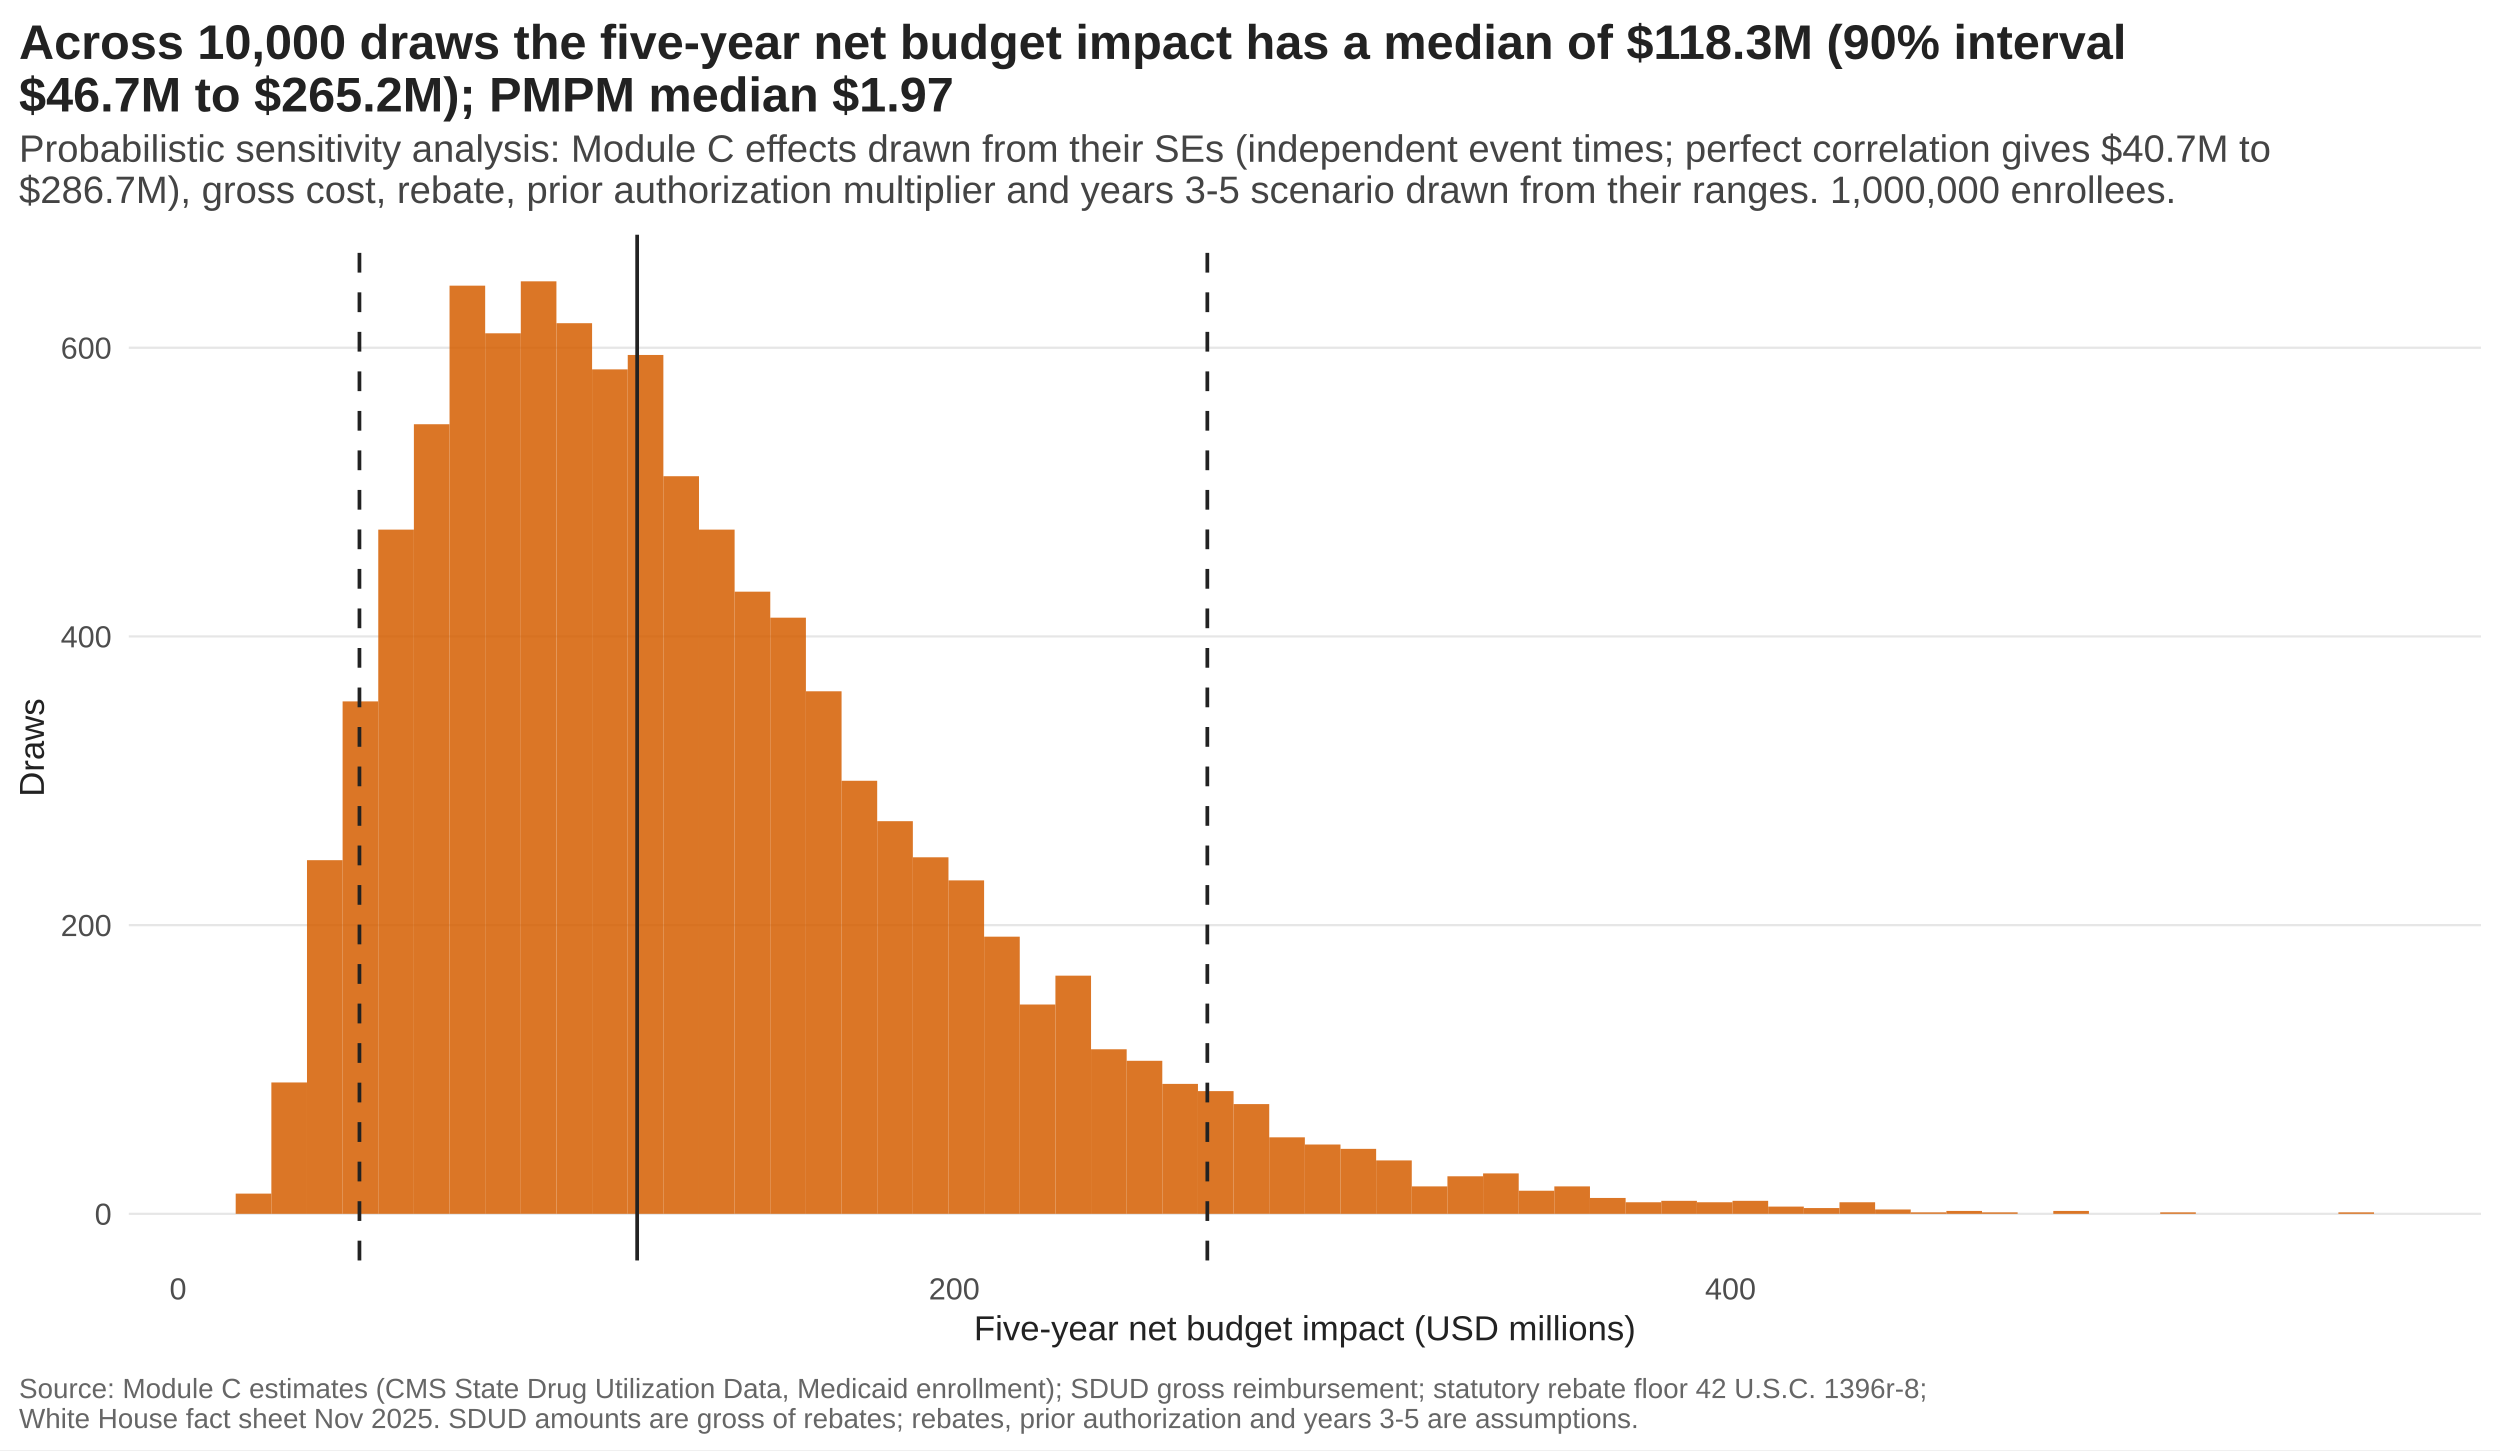
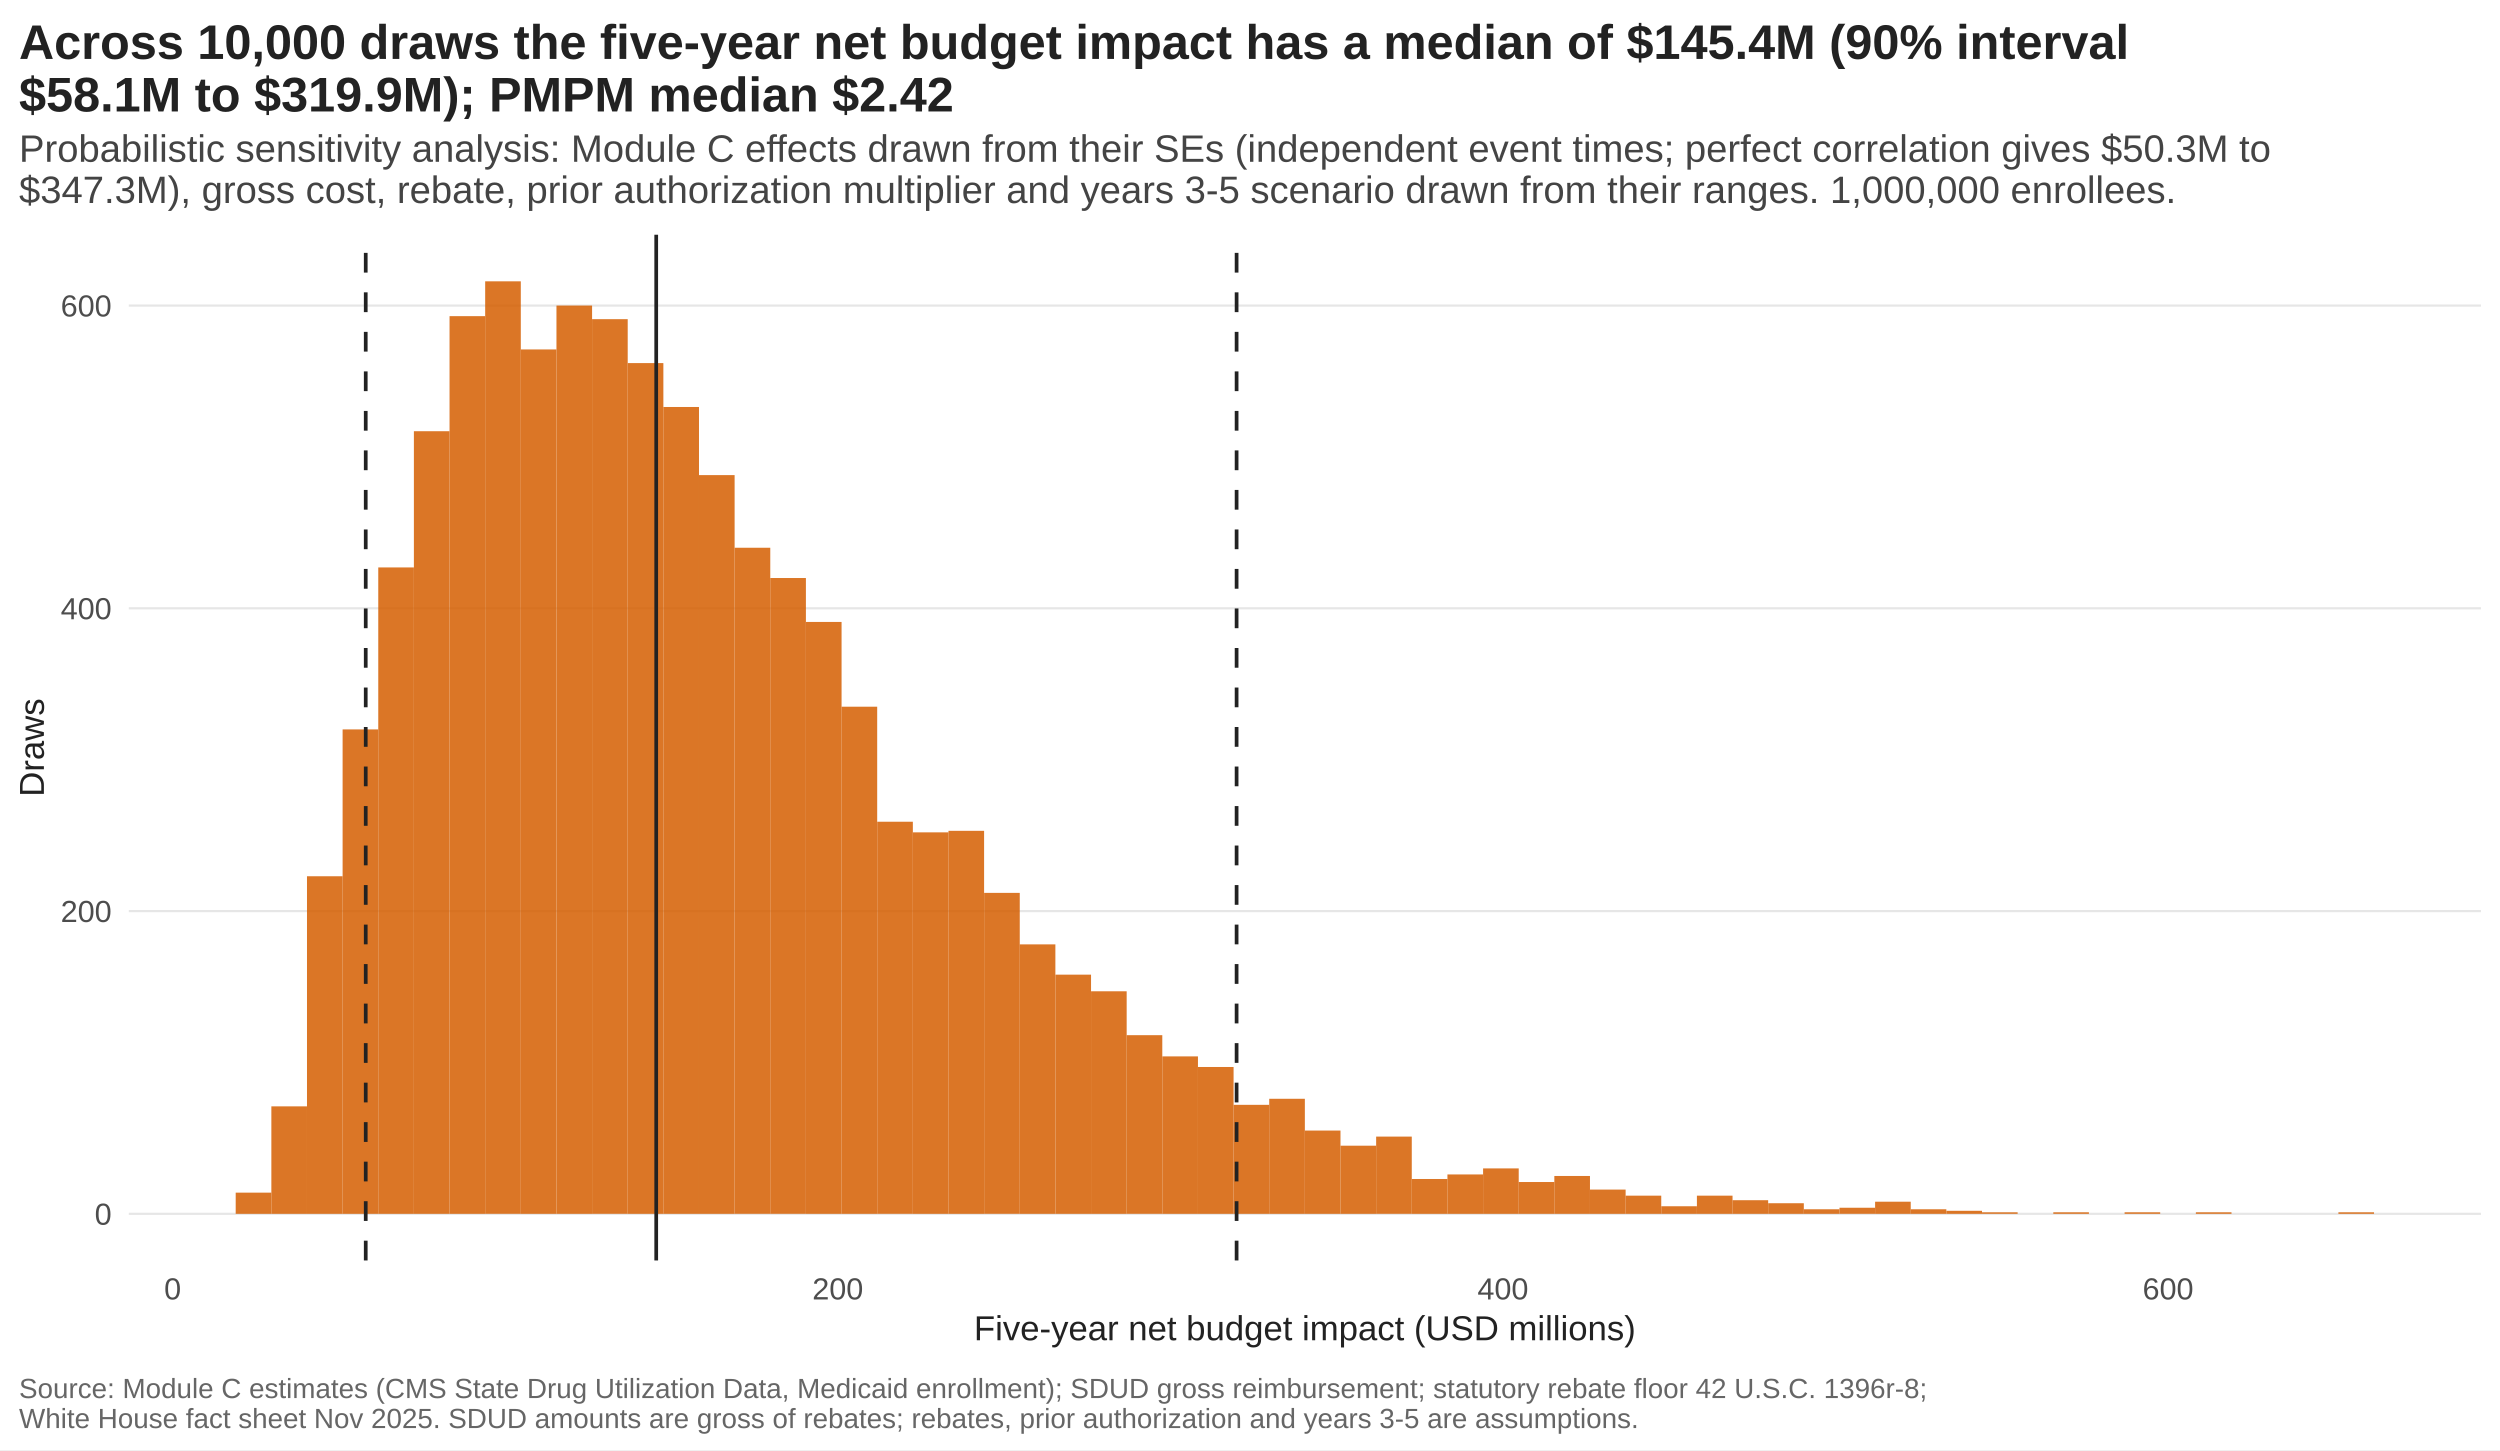
<svg xmlns="http://www.w3.org/2000/svg" width="720.00pt" height="417.60pt" viewBox="0 0 720.00 417.60">
  <g class="svglite">
    <defs>
      <style type="text/css">
    .svglite line, .svglite polyline, .svglite polygon, .svglite path, .svglite rect, .svglite circle {
      fill: none;
      stroke: #000000;
      stroke-linecap: round;
      stroke-linejoin: round;
      stroke-miterlimit: 10.00;
    }
    .svglite text {
      white-space: pre;
    }
    .svglite g.glyphgroup path {
      fill: inherit;
      stroke: none;
    }
  </style>
    </defs>
    <rect width="100%" height="100%" style="stroke: none; fill: #FFFFFF;" />
    <defs>
      <clipPath id="cpMC4wMHw3MjAuMDB8MC4wMHw0MTcuNjA=">
        <rect x="0.00" y="0.00" width="720.00" height="417.60" />
      </clipPath>
    </defs>
    <g clip-path="url(#cpMC4wMHw3MjAuMDB8MC4wMHw0MTcuNjA=)">
      <rect x="0.00" y="0" width="720.00" height="417.60" style="stroke-width: 1.07; stroke: none; fill: #FFFFFF;" />
    </g>
    <defs>
      <clipPath id="cpMzcuMDl8NzE0LjUyfDY3LjYwfDM2My4wMQ==">
        <rect x="37.09" y="67.60" width="677.43" height="295.41" />
      </clipPath>
    </defs>
    <g clip-path="url(#cpMzcuMDl8NzE0LjUyfDY3LjYwfDM2My4wMQ==)">
      <polyline points="37.09,349.58 714.52,349.58 " style="stroke-width: 0.64; stroke: #E6E6E6; stroke-linecap: butt;" />
-       <polyline points="37.09,266.44 714.52,266.44 " style="stroke-width: 0.64; stroke: #E6E6E6; stroke-linecap: butt;" />
-       <polyline points="37.09,183.29 714.52,183.29 " style="stroke-width: 0.64; stroke: #E6E6E6; stroke-linecap: butt;" />
-       <polyline points="37.09,100.15 714.52,100.15 " style="stroke-width: 0.64; stroke: #E6E6E6; stroke-linecap: butt;" />
-       <rect x="67.88" y="343.76" width="10.26" height="5.82" style="stroke-width: 1.07; stroke: none; stroke-linecap: butt; stroke-linejoin: miter; fill: #D55E00; fill-opacity: 0.85;" />
-       <rect x="78.15" y="311.75" width="10.26" height="37.83" style="stroke-width: 1.07; stroke: none; stroke-linecap: butt; stroke-linejoin: miter; fill: #D55E00; fill-opacity: 0.85;" />
-       <rect x="88.41" y="247.73" width="10.26" height="101.85" style="stroke-width: 1.07; stroke: none; stroke-linecap: butt; stroke-linejoin: miter; fill: #D55E00; fill-opacity: 0.85;" />
-       <rect x="98.67" y="202.00" width="10.26" height="147.58" style="stroke-width: 1.07; stroke: none; stroke-linecap: butt; stroke-linejoin: miter; fill: #D55E00; fill-opacity: 0.85;" />
-       <rect x="108.94" y="152.53" width="10.26" height="197.05" style="stroke-width: 1.07; stroke: none; stroke-linecap: butt; stroke-linejoin: miter; fill: #D55E00; fill-opacity: 0.85;" />
-       <rect x="119.20" y="122.18" width="10.26" height="227.40" style="stroke-width: 1.07; stroke: none; stroke-linecap: butt; stroke-linejoin: miter; fill: #D55E00; fill-opacity: 0.85;" />
-       <rect x="129.47" y="82.27" width="10.26" height="267.31" style="stroke-width: 1.07; stroke: none; stroke-linecap: butt; stroke-linejoin: miter; fill: #D55E00; fill-opacity: 0.85;" />
-       <rect x="139.73" y="95.99" width="10.26" height="253.59" style="stroke-width: 1.07; stroke: none; stroke-linecap: butt; stroke-linejoin: miter; fill: #D55E00; fill-opacity: 0.85;" />
-       <rect x="149.99" y="81.02" width="10.26" height="268.55" style="stroke-width: 1.07; stroke: none; stroke-linecap: butt; stroke-linejoin: miter; fill: #D55E00; fill-opacity: 0.85;" />
-       <rect x="160.26" y="93.08" width="10.26" height="256.50" style="stroke-width: 1.07; stroke: none; stroke-linecap: butt; stroke-linejoin: miter; fill: #D55E00; fill-opacity: 0.85;" />
-       <rect x="170.52" y="106.38" width="10.26" height="243.20" style="stroke-width: 1.07; stroke: none; stroke-linecap: butt; stroke-linejoin: miter; fill: #D55E00; fill-opacity: 0.85;" />
-       <rect x="180.79" y="102.23" width="10.26" height="247.35" style="stroke-width: 1.07; stroke: none; stroke-linecap: butt; stroke-linejoin: miter; fill: #D55E00; fill-opacity: 0.85;" />
-       <rect x="191.05" y="137.15" width="10.26" height="212.43" style="stroke-width: 1.07; stroke: none; stroke-linecap: butt; stroke-linejoin: miter; fill: #D55E00; fill-opacity: 0.85;" />
-       <rect x="201.31" y="152.53" width="10.26" height="197.05" style="stroke-width: 1.07; stroke: none; stroke-linecap: butt; stroke-linejoin: miter; fill: #D55E00; fill-opacity: 0.85;" />
-       <rect x="211.58" y="170.40" width="10.26" height="179.17" style="stroke-width: 1.07; stroke: none; stroke-linecap: butt; stroke-linejoin: miter; fill: #D55E00; fill-opacity: 0.85;" />
-       <rect x="221.84" y="177.89" width="10.26" height="171.69" style="stroke-width: 1.07; stroke: none; stroke-linecap: butt; stroke-linejoin: miter; fill: #D55E00; fill-opacity: 0.85;" />
-       <rect x="232.11" y="199.09" width="10.26" height="150.49" style="stroke-width: 1.07; stroke: none; stroke-linecap: butt; stroke-linejoin: miter; fill: #D55E00; fill-opacity: 0.85;" />
-       <rect x="242.37" y="224.86" width="10.26" height="124.72" style="stroke-width: 1.07; stroke: none; stroke-linecap: butt; stroke-linejoin: miter; fill: #D55E00; fill-opacity: 0.85;" />
-       <rect x="252.64" y="236.50" width="10.26" height="113.08" style="stroke-width: 1.07; stroke: none; stroke-linecap: butt; stroke-linejoin: miter; fill: #D55E00; fill-opacity: 0.85;" />
-       <rect x="262.90" y="246.90" width="10.26" height="102.68" style="stroke-width: 1.07; stroke: none; stroke-linecap: butt; stroke-linejoin: miter; fill: #D55E00; fill-opacity: 0.85;" />
-       <rect x="273.16" y="253.55" width="10.26" height="96.03" style="stroke-width: 1.07; stroke: none; stroke-linecap: butt; stroke-linejoin: miter; fill: #D55E00; fill-opacity: 0.85;" />
-       <rect x="283.43" y="269.76" width="10.26" height="79.82" style="stroke-width: 1.07; stroke: none; stroke-linecap: butt; stroke-linejoin: miter; fill: #D55E00; fill-opacity: 0.85;" />
-       <rect x="293.69" y="289.30" width="10.26" height="60.28" style="stroke-width: 1.07; stroke: none; stroke-linecap: butt; stroke-linejoin: miter; fill: #D55E00; fill-opacity: 0.85;" />
-       <rect x="303.96" y="280.99" width="10.26" height="68.59" style="stroke-width: 1.07; stroke: none; stroke-linecap: butt; stroke-linejoin: miter; fill: #D55E00; fill-opacity: 0.85;" />
-       <rect x="314.22" y="302.19" width="10.26" height="47.39" style="stroke-width: 1.07; stroke: none; stroke-linecap: butt; stroke-linejoin: miter; fill: #D55E00; fill-opacity: 0.85;" />
-       <rect x="324.48" y="305.51" width="10.26" height="44.07" style="stroke-width: 1.07; stroke: none; stroke-linecap: butt; stroke-linejoin: miter; fill: #D55E00; fill-opacity: 0.85;" />
-       <rect x="334.75" y="312.16" width="10.26" height="37.41" style="stroke-width: 1.07; stroke: none; stroke-linecap: butt; stroke-linejoin: miter; fill: #D55E00; fill-opacity: 0.85;" />
-       <rect x="345.01" y="314.24" width="10.26" height="35.34" style="stroke-width: 1.07; stroke: none; stroke-linecap: butt; stroke-linejoin: miter; fill: #D55E00; fill-opacity: 0.85;" />
-       <rect x="355.28" y="317.98" width="10.26" height="31.59" style="stroke-width: 1.07; stroke: none; stroke-linecap: butt; stroke-linejoin: miter; fill: #D55E00; fill-opacity: 0.85;" />
-       <rect x="365.54" y="327.55" width="10.26" height="22.03" style="stroke-width: 1.07; stroke: none; stroke-linecap: butt; stroke-linejoin: miter; fill: #D55E00; fill-opacity: 0.85;" />
-       <rect x="375.80" y="329.62" width="10.26" height="19.95" style="stroke-width: 1.07; stroke: none; stroke-linecap: butt; stroke-linejoin: miter; fill: #D55E00; fill-opacity: 0.85;" />
-       <rect x="386.07" y="330.87" width="10.26" height="18.71" style="stroke-width: 1.07; stroke: none; stroke-linecap: butt; stroke-linejoin: miter; fill: #D55E00; fill-opacity: 0.85;" />
-       <rect x="396.33" y="334.20" width="10.26" height="15.38" style="stroke-width: 1.07; stroke: none; stroke-linecap: butt; stroke-linejoin: miter; fill: #D55E00; fill-opacity: 0.85;" />
-       <rect x="406.60" y="341.68" width="10.26" height="7.90" style="stroke-width: 1.07; stroke: none; stroke-linecap: butt; stroke-linejoin: miter; fill: #D55E00; fill-opacity: 0.85;" />
-       <rect x="416.86" y="338.77" width="10.26" height="10.81" style="stroke-width: 1.07; stroke: none; stroke-linecap: butt; stroke-linejoin: miter; fill: #D55E00; fill-opacity: 0.85;" />
-       <rect x="427.13" y="337.94" width="10.26" height="11.64" style="stroke-width: 1.07; stroke: none; stroke-linecap: butt; stroke-linejoin: miter; fill: #D55E00; fill-opacity: 0.85;" />
-       <rect x="437.39" y="342.93" width="10.26" height="6.65" style="stroke-width: 1.07; stroke: none; stroke-linecap: butt; stroke-linejoin: miter; fill: #D55E00; fill-opacity: 0.85;" />
-       <rect x="447.65" y="341.68" width="10.26" height="7.90" style="stroke-width: 1.07; stroke: none; stroke-linecap: butt; stroke-linejoin: miter; fill: #D55E00; fill-opacity: 0.85;" />
-       <rect x="457.92" y="345.01" width="10.26" height="4.57" style="stroke-width: 1.07; stroke: none; stroke-linecap: butt; stroke-linejoin: miter; fill: #D55E00; fill-opacity: 0.85;" />
-       <rect x="468.18" y="346.25" width="10.26" height="3.33" style="stroke-width: 1.07; stroke: none; stroke-linecap: butt; stroke-linejoin: miter; fill: #D55E00; fill-opacity: 0.85;" />
-       <rect x="478.45" y="345.84" width="10.26" height="3.74" style="stroke-width: 1.07; stroke: none; stroke-linecap: butt; stroke-linejoin: miter; fill: #D55E00; fill-opacity: 0.85;" />
-       <rect x="488.71" y="346.25" width="10.26" height="3.33" style="stroke-width: 1.07; stroke: none; stroke-linecap: butt; stroke-linejoin: miter; fill: #D55E00; fill-opacity: 0.85;" />
-       <rect x="498.97" y="345.84" width="10.26" height="3.74" style="stroke-width: 1.07; stroke: none; stroke-linecap: butt; stroke-linejoin: miter; fill: #D55E00; fill-opacity: 0.85;" />
-       <rect x="509.24" y="347.50" width="10.26" height="2.08" style="stroke-width: 1.07; stroke: none; stroke-linecap: butt; stroke-linejoin: miter; fill: #D55E00; fill-opacity: 0.85;" />
-       <rect x="519.50" y="347.92" width="10.26" height="1.66" style="stroke-width: 1.07; stroke: none; stroke-linecap: butt; stroke-linejoin: miter; fill: #D55E00; fill-opacity: 0.85;" />
-       <rect x="529.77" y="346.25" width="10.26" height="3.33" style="stroke-width: 1.07; stroke: none; stroke-linecap: butt; stroke-linejoin: miter; fill: #D55E00; fill-opacity: 0.85;" />
-       <rect x="540.03" y="348.33" width="10.26" height="1.25" style="stroke-width: 1.07; stroke: none; stroke-linecap: butt; stroke-linejoin: miter; fill: #D55E00; fill-opacity: 0.85;" />
-       <rect x="550.29" y="349.16" width="10.26" height="0.42" style="stroke-width: 1.07; stroke: none; stroke-linecap: butt; stroke-linejoin: miter; fill: #D55E00; fill-opacity: 0.85;" />
-       <rect x="560.56" y="348.75" width="10.26" height="0.83" style="stroke-width: 1.07; stroke: none; stroke-linecap: butt; stroke-linejoin: miter; fill: #D55E00; fill-opacity: 0.85;" />
-       <rect x="570.82" y="349.16" width="10.26" height="0.42" style="stroke-width: 1.07; stroke: none; stroke-linecap: butt; stroke-linejoin: miter; fill: #D55E00; fill-opacity: 0.85;" />
+       <polyline points="37.09,262.39 714.52,262.39 " style="stroke-width: 0.64; stroke: #E6E6E6; stroke-linecap: butt;" />
+       <polyline points="37.09,175.19 714.52,175.19 " style="stroke-width: 0.64; stroke: #E6E6E6; stroke-linecap: butt;" />
+       <polyline points="37.09,88.00 714.52,88.00 " style="stroke-width: 0.64; stroke: #E6E6E6; stroke-linecap: butt;" />
+       <rect x="67.88" y="343.48" width="10.26" height="6.10" style="stroke-width: 1.07; stroke: none; stroke-linecap: butt; stroke-linejoin: miter; fill: #D55E00; fill-opacity: 0.85;" />
+       <rect x="78.15" y="318.63" width="10.26" height="30.95" style="stroke-width: 1.07; stroke: none; stroke-linecap: butt; stroke-linejoin: miter; fill: #D55E00; fill-opacity: 0.85;" />
+       <rect x="88.41" y="252.36" width="10.26" height="97.22" style="stroke-width: 1.07; stroke: none; stroke-linecap: butt; stroke-linejoin: miter; fill: #D55E00; fill-opacity: 0.85;" />
+       <rect x="98.67" y="210.07" width="10.26" height="139.51" style="stroke-width: 1.07; stroke: none; stroke-linecap: butt; stroke-linejoin: miter; fill: #D55E00; fill-opacity: 0.85;" />
+       <rect x="108.94" y="163.42" width="10.26" height="186.16" style="stroke-width: 1.07; stroke: none; stroke-linecap: butt; stroke-linejoin: miter; fill: #D55E00; fill-opacity: 0.85;" />
+       <rect x="119.20" y="124.19" width="10.26" height="225.39" style="stroke-width: 1.07; stroke: none; stroke-linecap: butt; stroke-linejoin: miter; fill: #D55E00; fill-opacity: 0.85;" />
+       <rect x="129.47" y="91.05" width="10.26" height="258.53" style="stroke-width: 1.07; stroke: none; stroke-linecap: butt; stroke-linejoin: miter; fill: #D55E00; fill-opacity: 0.85;" />
+       <rect x="139.73" y="81.02" width="10.26" height="268.55" style="stroke-width: 1.07; stroke: none; stroke-linecap: butt; stroke-linejoin: miter; fill: #D55E00; fill-opacity: 0.85;" />
+       <rect x="149.99" y="100.64" width="10.26" height="248.94" style="stroke-width: 1.07; stroke: none; stroke-linecap: butt; stroke-linejoin: miter; fill: #D55E00; fill-opacity: 0.85;" />
+       <rect x="160.26" y="88.00" width="10.26" height="261.58" style="stroke-width: 1.07; stroke: none; stroke-linecap: butt; stroke-linejoin: miter; fill: #D55E00; fill-opacity: 0.85;" />
+       <rect x="170.52" y="91.92" width="10.26" height="257.65" style="stroke-width: 1.07; stroke: none; stroke-linecap: butt; stroke-linejoin: miter; fill: #D55E00; fill-opacity: 0.85;" />
+       <rect x="180.79" y="104.57" width="10.26" height="245.01" style="stroke-width: 1.07; stroke: none; stroke-linecap: butt; stroke-linejoin: miter; fill: #D55E00; fill-opacity: 0.85;" />
+       <rect x="191.05" y="117.21" width="10.26" height="232.37" style="stroke-width: 1.07; stroke: none; stroke-linecap: butt; stroke-linejoin: miter; fill: #D55E00; fill-opacity: 0.85;" />
+       <rect x="201.31" y="136.83" width="10.26" height="212.75" style="stroke-width: 1.07; stroke: none; stroke-linecap: butt; stroke-linejoin: miter; fill: #D55E00; fill-opacity: 0.85;" />
+       <rect x="211.58" y="157.75" width="10.26" height="191.82" style="stroke-width: 1.07; stroke: none; stroke-linecap: butt; stroke-linejoin: miter; fill: #D55E00; fill-opacity: 0.85;" />
+       <rect x="221.84" y="166.47" width="10.26" height="183.10" style="stroke-width: 1.07; stroke: none; stroke-linecap: butt; stroke-linejoin: miter; fill: #D55E00; fill-opacity: 0.85;" />
+       <rect x="232.11" y="179.12" width="10.26" height="170.46" style="stroke-width: 1.07; stroke: none; stroke-linecap: butt; stroke-linejoin: miter; fill: #D55E00; fill-opacity: 0.85;" />
+       <rect x="242.37" y="203.53" width="10.26" height="146.05" style="stroke-width: 1.07; stroke: none; stroke-linecap: butt; stroke-linejoin: miter; fill: #D55E00; fill-opacity: 0.85;" />
+       <rect x="252.64" y="236.66" width="10.26" height="112.91" style="stroke-width: 1.07; stroke: none; stroke-linecap: butt; stroke-linejoin: miter; fill: #D55E00; fill-opacity: 0.85;" />
+       <rect x="262.90" y="239.72" width="10.26" height="109.86" style="stroke-width: 1.07; stroke: none; stroke-linecap: butt; stroke-linejoin: miter; fill: #D55E00; fill-opacity: 0.85;" />
+       <rect x="273.16" y="239.28" width="10.26" height="110.30" style="stroke-width: 1.07; stroke: none; stroke-linecap: butt; stroke-linejoin: miter; fill: #D55E00; fill-opacity: 0.85;" />
+       <rect x="283.43" y="257.15" width="10.26" height="92.42" style="stroke-width: 1.07; stroke: none; stroke-linecap: butt; stroke-linejoin: miter; fill: #D55E00; fill-opacity: 0.85;" />
+       <rect x="293.69" y="271.98" width="10.26" height="77.60" style="stroke-width: 1.07; stroke: none; stroke-linecap: butt; stroke-linejoin: miter; fill: #D55E00; fill-opacity: 0.85;" />
+       <rect x="303.96" y="280.70" width="10.26" height="68.88" style="stroke-width: 1.07; stroke: none; stroke-linecap: butt; stroke-linejoin: miter; fill: #D55E00; fill-opacity: 0.85;" />
+       <rect x="314.22" y="285.49" width="10.26" height="64.09" style="stroke-width: 1.07; stroke: none; stroke-linecap: butt; stroke-linejoin: miter; fill: #D55E00; fill-opacity: 0.85;" />
+       <rect x="324.48" y="298.13" width="10.26" height="51.44" style="stroke-width: 1.07; stroke: none; stroke-linecap: butt; stroke-linejoin: miter; fill: #D55E00; fill-opacity: 0.85;" />
+       <rect x="334.75" y="304.24" width="10.26" height="45.34" style="stroke-width: 1.07; stroke: none; stroke-linecap: butt; stroke-linejoin: miter; fill: #D55E00; fill-opacity: 0.85;" />
+       <rect x="345.01" y="307.29" width="10.26" height="42.29" style="stroke-width: 1.07; stroke: none; stroke-linecap: butt; stroke-linejoin: miter; fill: #D55E00; fill-opacity: 0.85;" />
+       <rect x="355.28" y="318.19" width="10.26" height="31.39" style="stroke-width: 1.07; stroke: none; stroke-linecap: butt; stroke-linejoin: miter; fill: #D55E00; fill-opacity: 0.85;" />
+       <rect x="365.54" y="316.45" width="10.26" height="33.13" style="stroke-width: 1.07; stroke: none; stroke-linecap: butt; stroke-linejoin: miter; fill: #D55E00; fill-opacity: 0.85;" />
+       <rect x="375.80" y="325.60" width="10.26" height="23.98" style="stroke-width: 1.07; stroke: none; stroke-linecap: butt; stroke-linejoin: miter; fill: #D55E00; fill-opacity: 0.85;" />
+       <rect x="386.07" y="329.96" width="10.26" height="19.62" style="stroke-width: 1.07; stroke: none; stroke-linecap: butt; stroke-linejoin: miter; fill: #D55E00; fill-opacity: 0.85;" />
+       <rect x="396.33" y="327.34" width="10.26" height="22.23" style="stroke-width: 1.07; stroke: none; stroke-linecap: butt; stroke-linejoin: miter; fill: #D55E00; fill-opacity: 0.85;" />
+       <rect x="406.60" y="339.55" width="10.26" height="10.03" style="stroke-width: 1.07; stroke: none; stroke-linecap: butt; stroke-linejoin: miter; fill: #D55E00; fill-opacity: 0.85;" />
+       <rect x="416.86" y="338.24" width="10.26" height="11.34" style="stroke-width: 1.07; stroke: none; stroke-linecap: butt; stroke-linejoin: miter; fill: #D55E00; fill-opacity: 0.85;" />
+       <rect x="427.13" y="336.50" width="10.26" height="13.08" style="stroke-width: 1.07; stroke: none; stroke-linecap: butt; stroke-linejoin: miter; fill: #D55E00; fill-opacity: 0.85;" />
+       <rect x="437.39" y="340.42" width="10.26" height="9.16" style="stroke-width: 1.07; stroke: none; stroke-linecap: butt; stroke-linejoin: miter; fill: #D55E00; fill-opacity: 0.85;" />
+       <rect x="447.65" y="338.68" width="10.26" height="10.90" style="stroke-width: 1.07; stroke: none; stroke-linecap: butt; stroke-linejoin: miter; fill: #D55E00; fill-opacity: 0.85;" />
+       <rect x="457.92" y="342.60" width="10.26" height="6.98" style="stroke-width: 1.07; stroke: none; stroke-linecap: butt; stroke-linejoin: miter; fill: #D55E00; fill-opacity: 0.85;" />
+       <rect x="468.18" y="344.35" width="10.26" height="5.23" style="stroke-width: 1.07; stroke: none; stroke-linecap: butt; stroke-linejoin: miter; fill: #D55E00; fill-opacity: 0.85;" />
+       <rect x="478.45" y="347.40" width="10.26" height="2.18" style="stroke-width: 1.07; stroke: none; stroke-linecap: butt; stroke-linejoin: miter; fill: #D55E00; fill-opacity: 0.85;" />
+       <rect x="488.71" y="344.35" width="10.26" height="5.23" style="stroke-width: 1.07; stroke: none; stroke-linecap: butt; stroke-linejoin: miter; fill: #D55E00; fill-opacity: 0.85;" />
+       <rect x="498.97" y="345.66" width="10.26" height="3.92" style="stroke-width: 1.07; stroke: none; stroke-linecap: butt; stroke-linejoin: miter; fill: #D55E00; fill-opacity: 0.85;" />
+       <rect x="509.24" y="346.53" width="10.26" height="3.05" style="stroke-width: 1.07; stroke: none; stroke-linecap: butt; stroke-linejoin: miter; fill: #D55E00; fill-opacity: 0.85;" />
+       <rect x="519.50" y="348.27" width="10.26" height="1.31" style="stroke-width: 1.07; stroke: none; stroke-linecap: butt; stroke-linejoin: miter; fill: #D55E00; fill-opacity: 0.85;" />
+       <rect x="529.77" y="347.83" width="10.26" height="1.74" style="stroke-width: 1.07; stroke: none; stroke-linecap: butt; stroke-linejoin: miter; fill: #D55E00; fill-opacity: 0.85;" />
+       <rect x="540.03" y="346.09" width="10.26" height="3.49" style="stroke-width: 1.07; stroke: none; stroke-linecap: butt; stroke-linejoin: miter; fill: #D55E00; fill-opacity: 0.85;" />
+       <rect x="550.29" y="348.27" width="10.26" height="1.31" style="stroke-width: 1.07; stroke: none; stroke-linecap: butt; stroke-linejoin: miter; fill: #D55E00; fill-opacity: 0.85;" />
+       <rect x="560.56" y="348.71" width="10.26" height="0.87" style="stroke-width: 1.07; stroke: none; stroke-linecap: butt; stroke-linejoin: miter; fill: #D55E00; fill-opacity: 0.85;" />
+       <rect x="570.82" y="349.14" width="10.26" height="0.44" style="stroke-width: 1.07; stroke: none; stroke-linecap: butt; stroke-linejoin: miter; fill: #D55E00; fill-opacity: 0.85;" />
      <rect x="581.09" y="349.58" width="10.26" height="0.00" style="stroke-width: 1.07; stroke: none; stroke-linecap: butt; stroke-linejoin: miter; fill: #D55E00; fill-opacity: 0.85;" />
-       <rect x="591.35" y="348.75" width="10.26" height="0.83" style="stroke-width: 1.07; stroke: none; stroke-linecap: butt; stroke-linejoin: miter; fill: #D55E00; fill-opacity: 0.85;" />
+       <rect x="591.35" y="349.14" width="10.26" height="0.44" style="stroke-width: 1.07; stroke: none; stroke-linecap: butt; stroke-linejoin: miter; fill: #D55E00; fill-opacity: 0.85;" />
      <rect x="601.62" y="349.58" width="10.26" height="0.00" style="stroke-width: 1.07; stroke: none; stroke-linecap: butt; stroke-linejoin: miter; fill: #D55E00; fill-opacity: 0.85;" />
-       <rect x="611.88" y="349.58" width="10.26" height="0.00" style="stroke-width: 1.07; stroke: none; stroke-linecap: butt; stroke-linejoin: miter; fill: #D55E00; fill-opacity: 0.85;" />
-       <rect x="622.14" y="349.16" width="10.26" height="0.42" style="stroke-width: 1.07; stroke: none; stroke-linecap: butt; stroke-linejoin: miter; fill: #D55E00; fill-opacity: 0.85;" />
-       <rect x="632.41" y="349.58" width="10.26" height="0.00" style="stroke-width: 1.07; stroke: none; stroke-linecap: butt; stroke-linejoin: miter; fill: #D55E00; fill-opacity: 0.85;" />
+       <rect x="611.88" y="349.14" width="10.26" height="0.44" style="stroke-width: 1.07; stroke: none; stroke-linecap: butt; stroke-linejoin: miter; fill: #D55E00; fill-opacity: 0.85;" />
+       <rect x="622.14" y="349.58" width="10.26" height="0.00" style="stroke-width: 1.07; stroke: none; stroke-linecap: butt; stroke-linejoin: miter; fill: #D55E00; fill-opacity: 0.85;" />
+       <rect x="632.41" y="349.14" width="10.26" height="0.44" style="stroke-width: 1.07; stroke: none; stroke-linecap: butt; stroke-linejoin: miter; fill: #D55E00; fill-opacity: 0.85;" />
      <rect x="642.67" y="349.58" width="10.26" height="0.00" style="stroke-width: 1.07; stroke: none; stroke-linecap: butt; stroke-linejoin: miter; fill: #D55E00; fill-opacity: 0.85;" />
      <rect x="652.94" y="349.58" width="10.26" height="0.00" style="stroke-width: 1.07; stroke: none; stroke-linecap: butt; stroke-linejoin: miter; fill: #D55E00; fill-opacity: 0.85;" />
      <rect x="663.20" y="349.58" width="10.26" height="0.00" style="stroke-width: 1.07; stroke: none; stroke-linecap: butt; stroke-linejoin: miter; fill: #D55E00; fill-opacity: 0.85;" />
-       <rect x="673.46" y="349.16" width="10.26" height="0.42" style="stroke-width: 1.07; stroke: none; stroke-linecap: butt; stroke-linejoin: miter; fill: #D55E00; fill-opacity: 0.85;" />
-       <line x1="183.50" y1="363.01" x2="183.50" y2="67.60" style="stroke-width: 1.07; stroke: #222222; stroke-linecap: butt;" />
-       <line x1="103.52" y1="363.01" x2="103.52" y2="67.60" style="stroke-width: 1.07; stroke: #222222; stroke-dasharray: 5.69,5.69; stroke-linecap: butt;" />
-       <line x1="347.71" y1="363.01" x2="347.71" y2="67.60" style="stroke-width: 1.07; stroke: #222222; stroke-dasharray: 5.69,5.69; stroke-linecap: butt;" />
+       <rect x="673.46" y="349.14" width="10.26" height="0.44" style="stroke-width: 1.07; stroke: none; stroke-linecap: butt; stroke-linejoin: miter; fill: #D55E00; fill-opacity: 0.85;" />
+       <line x1="188.99" y1="363.01" x2="188.99" y2="67.60" style="stroke-width: 1.07; stroke: #222222; stroke-linecap: butt;" />
+       <line x1="105.33" y1="363.01" x2="105.33" y2="67.60" style="stroke-width: 1.07; stroke: #222222; stroke-dasharray: 5.69,5.69; stroke-linecap: butt;" />
+       <line x1="356.14" y1="363.01" x2="356.14" y2="67.60" style="stroke-width: 1.07; stroke: #222222; stroke-dasharray: 5.69,5.69; stroke-linecap: butt;" />
    </g>
    <g clip-path="url(#cpMC4wMHw3MjAuMDB8MC4wMHw0MTcuNjA=)">
      <text x="32.16" y="352.73" text-anchor="end" style="font-size: 8.80px;fill: #4D4D4D; font-family: &quot;Arial&quot;;" textLength="4.89px" lengthAdjust="spacingAndGlyphs">0</text>
-       <text x="32.16" y="269.59" text-anchor="end" style="font-size: 8.80px;fill: #4D4D4D; font-family: &quot;Arial&quot;;" textLength="14.67px" lengthAdjust="spacingAndGlyphs">200</text>
-       <text x="32.16" y="186.44" text-anchor="end" style="font-size: 8.80px;fill: #4D4D4D; font-family: &quot;Arial&quot;;" textLength="14.67px" lengthAdjust="spacingAndGlyphs">400</text>
-       <text x="32.16" y="103.30" text-anchor="end" style="font-size: 8.80px;fill: #4D4D4D; font-family: &quot;Arial&quot;;" textLength="14.67px" lengthAdjust="spacingAndGlyphs">600</text>
-       <text x="51.27" y="374.24" text-anchor="middle" style="font-size: 8.80px;fill: #4D4D4D; font-family: &quot;Arial&quot;;" textLength="4.89px" lengthAdjust="spacingAndGlyphs">0</text>
-       <text x="274.83" y="374.24" text-anchor="middle" style="font-size: 8.80px;fill: #4D4D4D; font-family: &quot;Arial&quot;;" textLength="14.67px" lengthAdjust="spacingAndGlyphs">200</text>
-       <text x="498.38" y="374.24" text-anchor="middle" style="font-size: 8.80px;fill: #4D4D4D; font-family: &quot;Arial&quot;;" textLength="14.67px" lengthAdjust="spacingAndGlyphs">400</text>
+       <text x="32.16" y="265.54" text-anchor="end" style="font-size: 8.80px;fill: #4D4D4D; font-family: &quot;Arial&quot;;" textLength="14.67px" lengthAdjust="spacingAndGlyphs">200</text>
+       <text x="32.16" y="178.34" text-anchor="end" style="font-size: 8.80px;fill: #4D4D4D; font-family: &quot;Arial&quot;;" textLength="14.67px" lengthAdjust="spacingAndGlyphs">400</text>
+       <text x="32.16" y="91.15" text-anchor="end" style="font-size: 8.80px;fill: #4D4D4D; font-family: &quot;Arial&quot;;" textLength="14.67px" lengthAdjust="spacingAndGlyphs">600</text>
+       <text x="49.72" y="374.24" text-anchor="middle" style="font-size: 8.80px;fill: #4D4D4D; font-family: &quot;Arial&quot;;" textLength="4.89px" lengthAdjust="spacingAndGlyphs">0</text>
+       <text x="241.28" y="374.24" text-anchor="middle" style="font-size: 8.80px;fill: #4D4D4D; font-family: &quot;Arial&quot;;" textLength="14.67px" lengthAdjust="spacingAndGlyphs">200</text>
+       <text x="432.84" y="374.24" text-anchor="middle" style="font-size: 8.80px;fill: #4D4D4D; font-family: &quot;Arial&quot;;" textLength="14.67px" lengthAdjust="spacingAndGlyphs">400</text>
+       <text x="624.40" y="374.24" text-anchor="middle" style="font-size: 8.80px;fill: #4D4D4D; font-family: &quot;Arial&quot;;" textLength="14.67px" lengthAdjust="spacingAndGlyphs">600</text>
      <text x="375.80" y="385.99" text-anchor="middle" style="font-size: 10.00px;fill: #222222; font-family: &quot;Arial&quot;;" textLength="190.62px" lengthAdjust="spacingAndGlyphs">Five-year net budget impact (USD millions)</text>
      <text transform="translate(12.64,215.30) rotate(-90)" text-anchor="middle" style="font-size: 10.00px;fill: #222222; font-family: &quot;Arial&quot;;" textLength="28.33px" lengthAdjust="spacingAndGlyphs">Draws</text>
-       <text x="5.48" y="46.59" style="font-size: 11.00px;fill: #444444; font-family: &quot;Arial&quot;;" textLength="648.89px" lengthAdjust="spacingAndGlyphs">Probabilistic sensitivity analysis: Module C effects drawn from their SEs (independent event times; perfect correlation gives $40.7M to</text>
-       <text x="5.48" y="58.47" style="font-size: 11.00px;fill: #444444; font-family: &quot;Arial&quot;;" textLength="621.62px" lengthAdjust="spacingAndGlyphs">$286.7M), gross cost, rebate, prior authorization multiplier and years 3-5 scenario drawn from their ranges. 1,000,000 enrollees.</text>
-       <text x="5.48" y="16.97" style="font-size: 14.00px; font-weight: bold;fill: #222222; font-family: &quot;Arial&quot;;" textLength="606.67px" lengthAdjust="spacingAndGlyphs">Across 10,000 draws the five-year net budget impact has a median of $118.3M (90% interval</text>
-       <text x="5.48" y="32.09" style="font-size: 14.00px; font-weight: bold;fill: #222222; font-family: &quot;Arial&quot;;" textLength="269.11px" lengthAdjust="spacingAndGlyphs">$46.7M to $265.2M); PMPM median $1.97</text>
+       <text x="5.48" y="46.59" style="font-size: 11.00px;fill: #444444; font-family: &quot;Arial&quot;;" textLength="648.89px" lengthAdjust="spacingAndGlyphs">Probabilistic sensitivity analysis: Module C effects drawn from their SEs (independent event times; perfect correlation gives $50.3M to</text>
+       <text x="5.48" y="58.47" style="font-size: 11.00px;fill: #444444; font-family: &quot;Arial&quot;;" textLength="621.62px" lengthAdjust="spacingAndGlyphs">$347.3M), gross cost, rebate, prior authorization multiplier and years 3-5 scenario drawn from their ranges. 1,000,000 enrollees.</text>
+       <text x="5.48" y="16.97" style="font-size: 14.00px; font-weight: bold;fill: #222222; font-family: &quot;Arial&quot;;" textLength="607.44px" lengthAdjust="spacingAndGlyphs">Across 10,000 draws the five-year net budget impact has a median of $145.4M (90% interval</text>
+       <text x="5.48" y="32.09" style="font-size: 14.00px; font-weight: bold;fill: #222222; font-family: &quot;Arial&quot;;" textLength="269.11px" lengthAdjust="spacingAndGlyphs">$58.1M to $319.9M); PMPM median $2.42</text>
      <text x="5.48" y="402.64" style="font-size: 8.00px;fill: #666666; font-family: &quot;Arial&quot;;" textLength="549.88px" lengthAdjust="spacingAndGlyphs">Source: Module C estimates (CMS State Drug Utilization Data, Medicaid enrollment); SDUD gross reimbursement; statutory rebate floor 42 U.S.C. 1396r-8;</text>
      <text x="5.48" y="411.28" style="font-size: 8.00px;fill: #666666; font-family: &quot;Arial&quot;;" textLength="466.67px" lengthAdjust="spacingAndGlyphs">White House fact sheet Nov 2025. SDUD amounts are gross of rebates; rebates, prior authorization and years 3-5 are assumptions.</text>
    </g>
  </g>
</svg>
